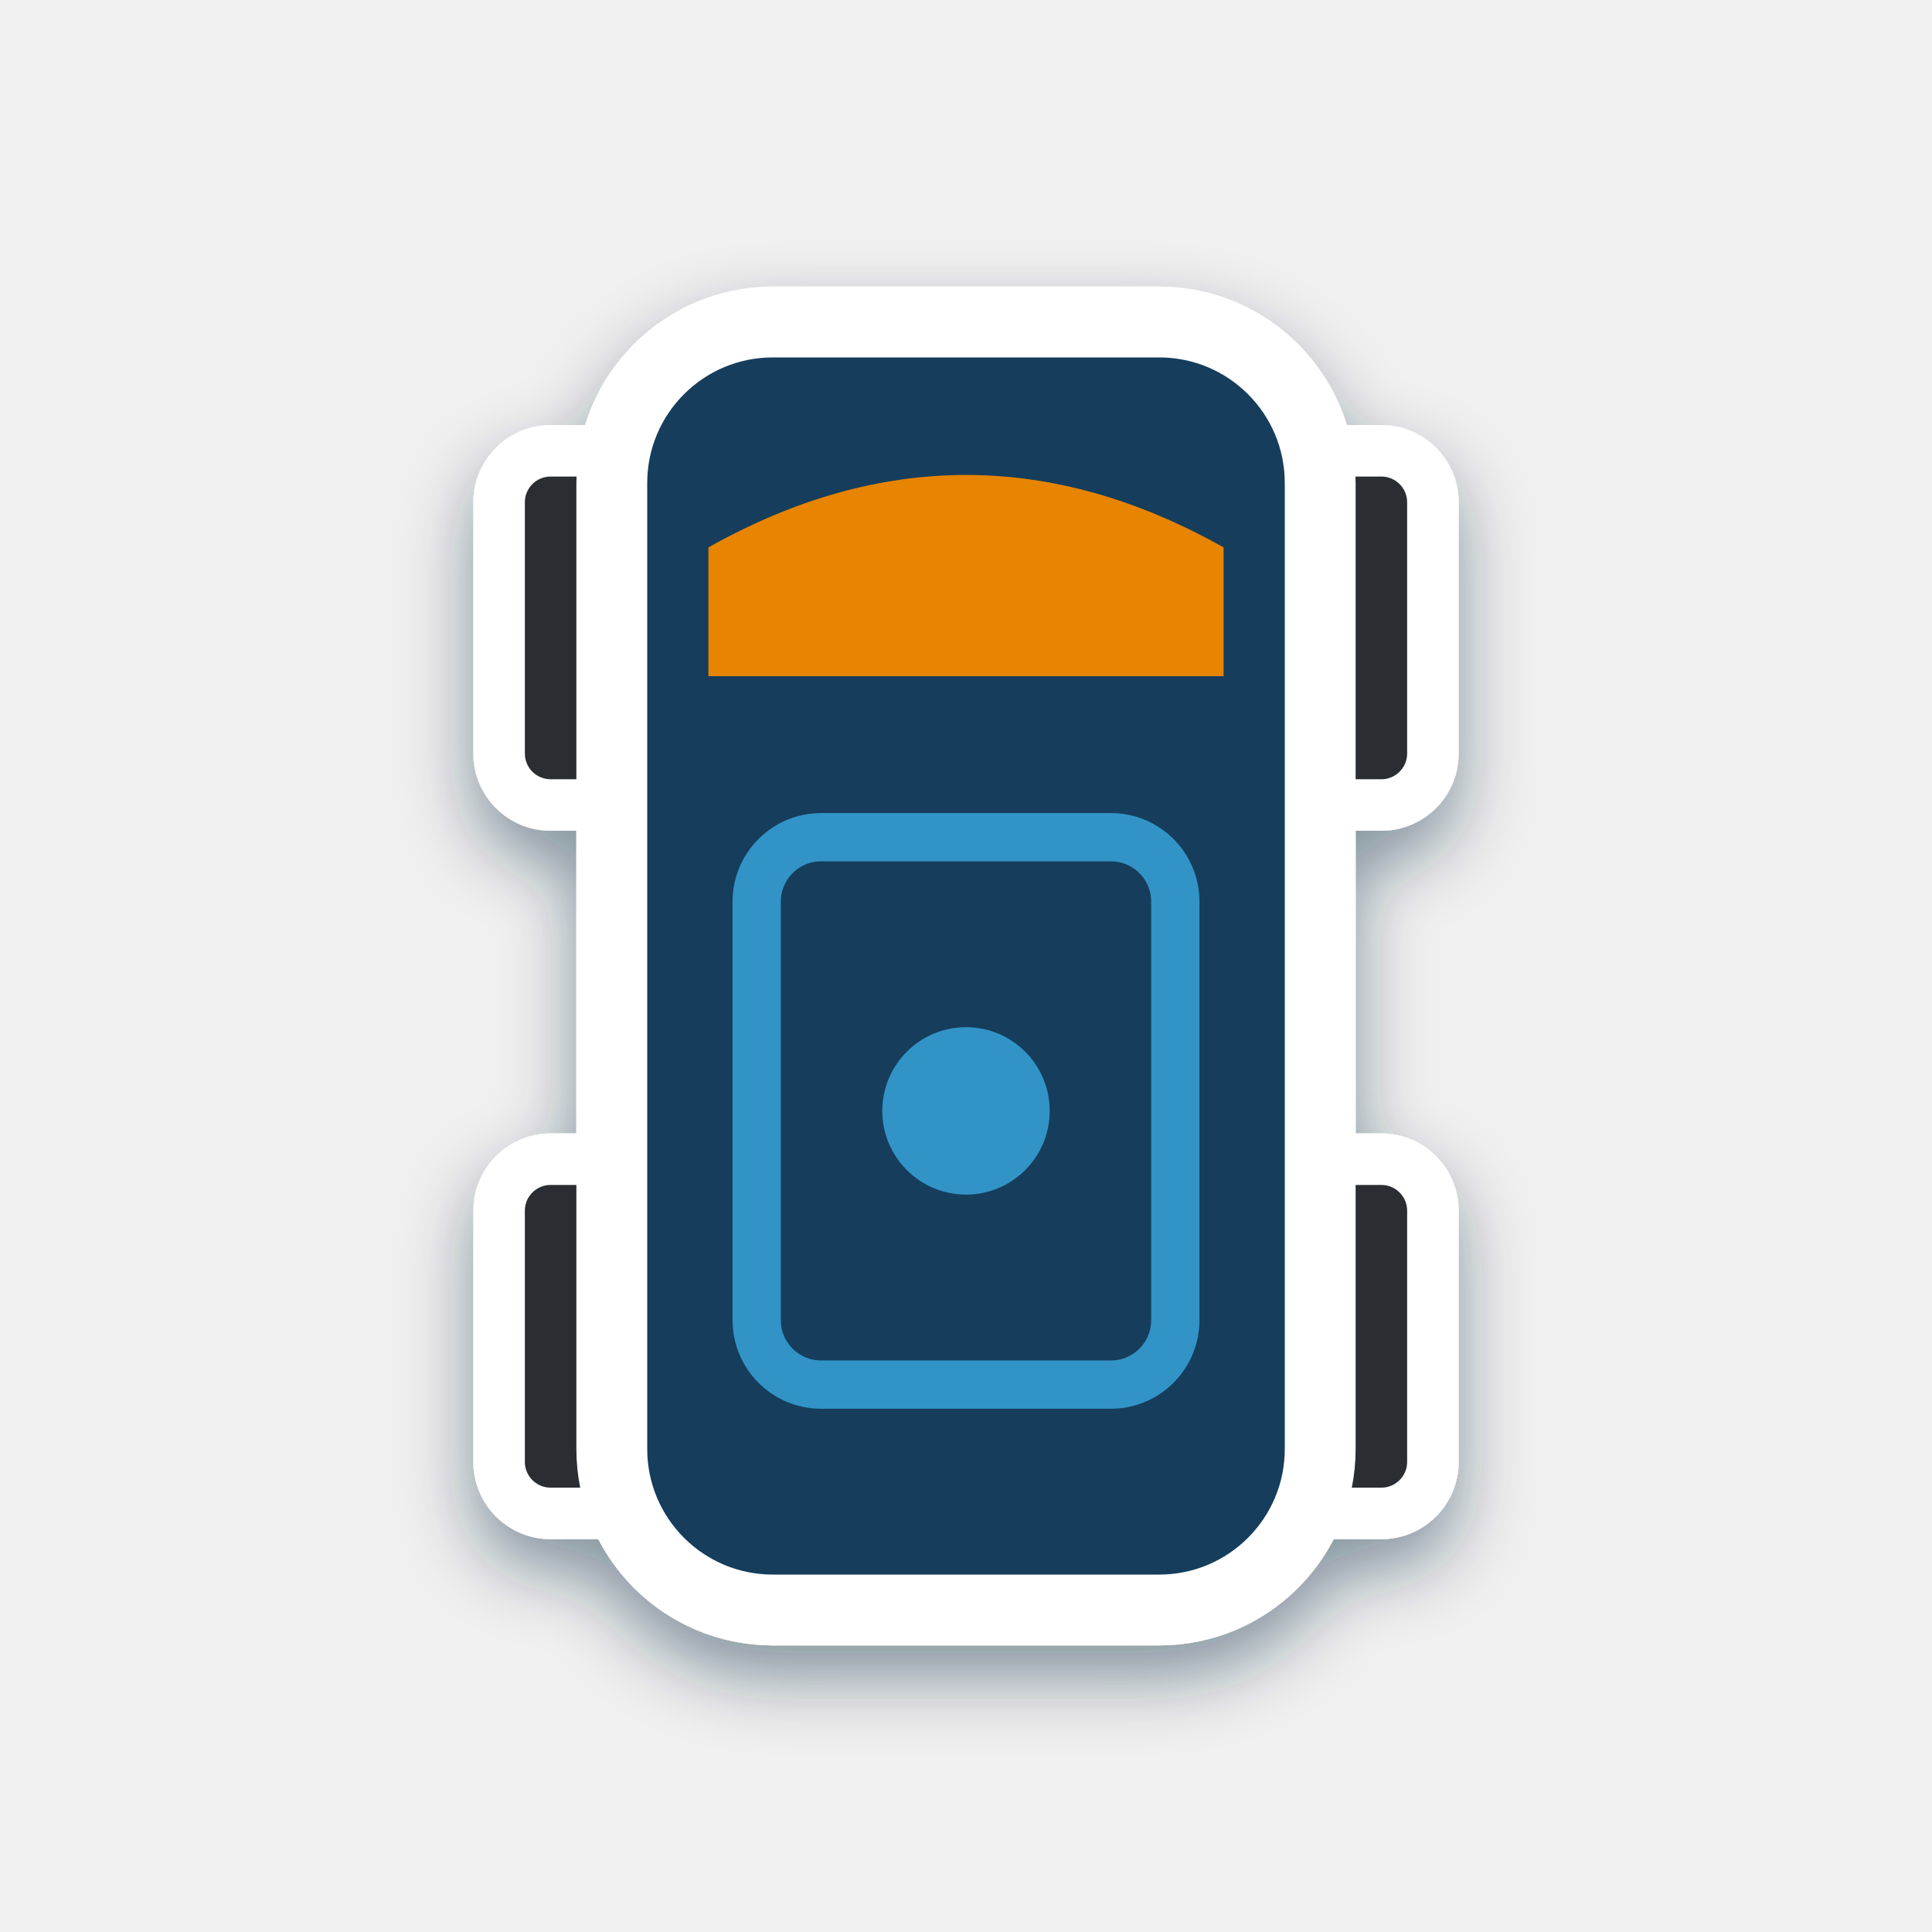
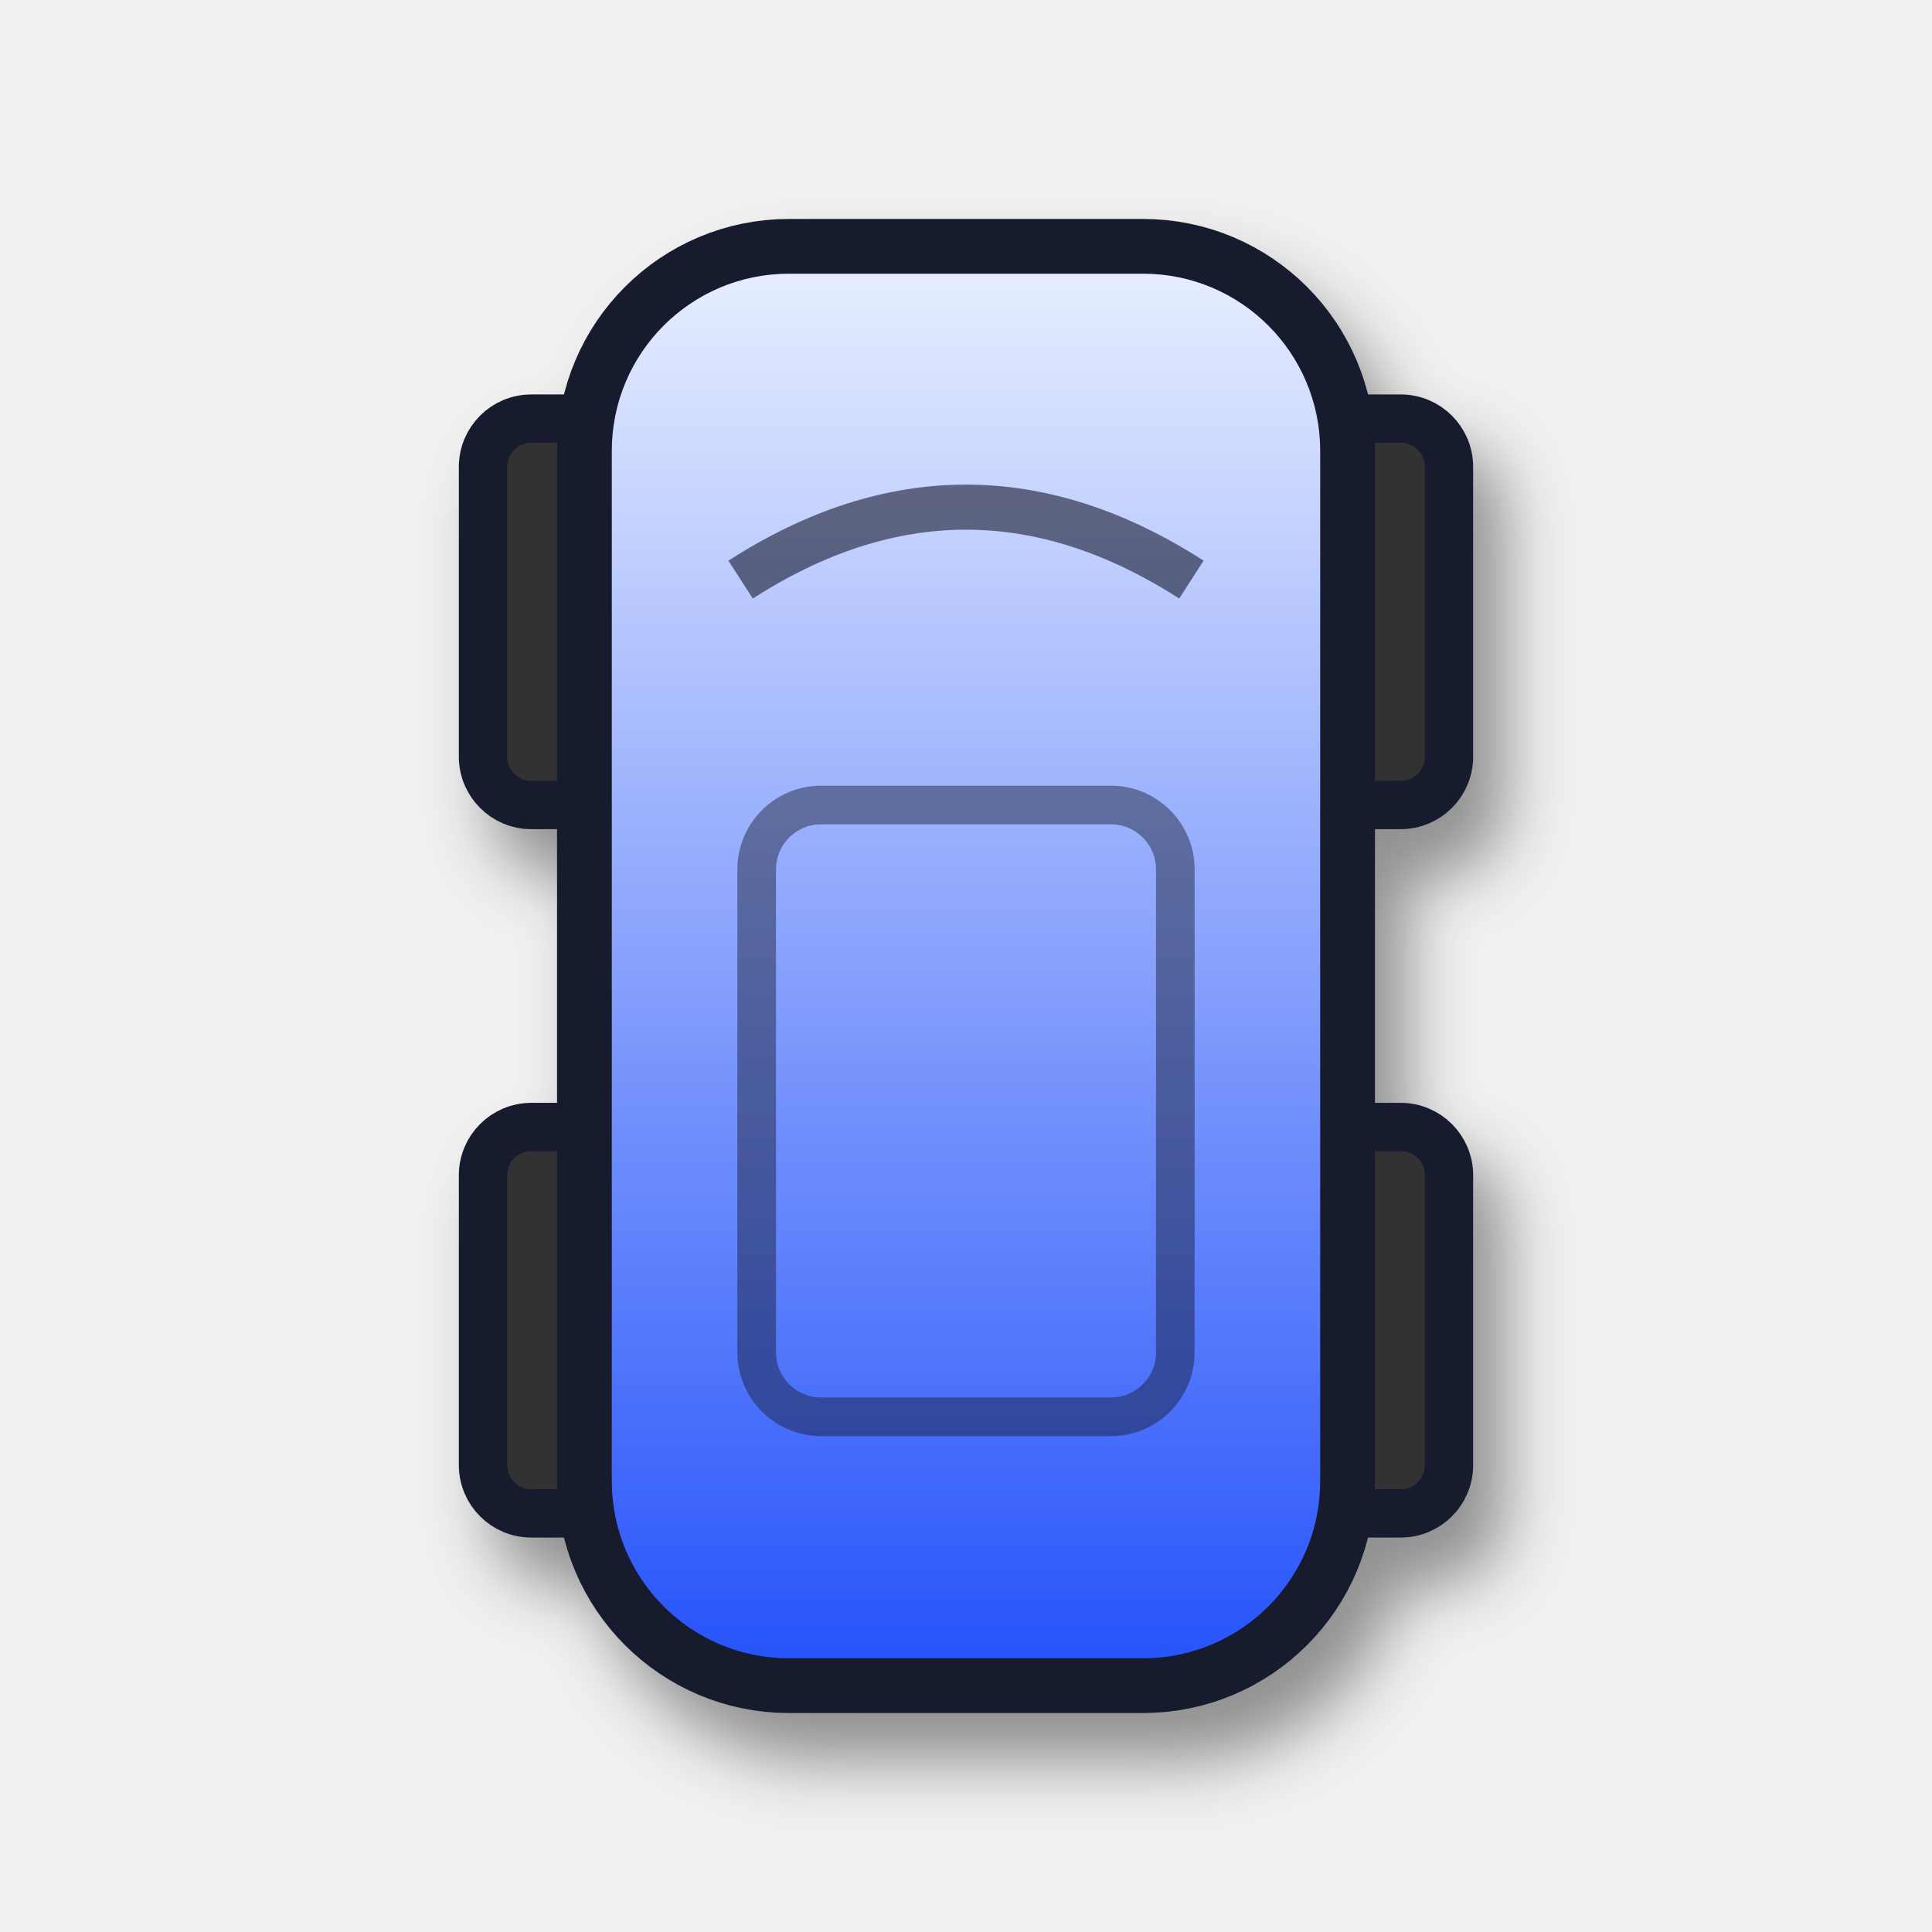
<svg xmlns="http://www.w3.org/2000/svg" width="60" height="60" viewBox="0 0 60 60">
  <defs>
    <filter id="s" x="-20%" y="-20%" width="140%" height="140%">
-       <feDropShadow dx="0" dy="1" stdDeviation="1.1" flood-color="#0d2a40" flood-opacity=".45" />
+       <feDropShadow dx="1" dy="1.5" stdDeviation="1" flood-color="#000" flood-opacity=".4" />
    </filter>
+     <linearGradient id="g" gradientUnits="userSpaceOnUse" x1="0" y1="6" x2="0" y2="54">
+       <stop offset="0" stop-color="#f1f6ff" />
+       <stop offset="1" stop-color="#1c4bfa" />
+     </linearGradient>
  </defs>
  <g filter="url(#s)">
-     <rect x="15.5" y="14" width="5" height="11" rx="1.6" fill="#2a2f33" stroke="#fff" stroke-width="1.6" />
-     <rect x="15.5" y="36" width="5" height="11" rx="1.6" fill="#2a2f33" stroke="#fff" stroke-width="1.6" />
-     <rect x="39.5" y="14" width="5" height="11" rx="1.6" fill="#2a2f33" stroke="#fff" stroke-width="1.6" />
-     <rect x="39.5" y="36" width="5" height="11" rx="1.6" fill="#2a2f33" stroke="#fff" stroke-width="1.6" />
-     <rect x="19" y="10" width="22" height="40" rx="5" fill="#133d5b" stroke="#fff" stroke-width="2.2" />
-     <path d="M22 17 Q30 12.5 38 17 V21 H22 Z" fill="#e78404" />
-     <rect x="23.5" y="26" width="13" height="17" rx="2" fill="none" stroke="#3093c7" stroke-width="1.5" />
-     <circle cx="30" cy="34.5" r="2.6" fill="#3093c7" />
+     <rect x="15" y="13" width="6" height="12" rx="1.5" fill="#333" stroke="#161a2e" stroke-width="1.5" />
+     <rect x="15" y="35" width="6" height="12" rx="1.5" fill="#333" stroke="#161a2e" stroke-width="1.5" />
+     <rect x="39" y="13" width="6" height="12" rx="1.5" fill="#333" stroke="#161a2e" stroke-width="1.5" />
+     <rect x="39" y="35" width="6" height="12" rx="1.5" fill="#333" stroke="#161a2e" stroke-width="1.5" />
+     <rect x="19.5" y="9" width="21" height="42" rx="5" fill="#161a2e" stroke="#161a2e" stroke-width="4.4" stroke-linejoin="round" stroke-linecap="round" />
+     <rect x="19.5" y="9" width="21" height="42" rx="5" fill="url(#g)" stroke="url(#g)" stroke-linecap="round" />
+     <path d="M23 18 Q30 13.5 37 18" fill="none" stroke="#161a2e" stroke-opacity=".6" stroke-width="1.4" />
+     <rect x="23.5" y="25" width="13" height="19" rx="2" fill="none" stroke="#161a2e" stroke-opacity=".45" stroke-width="1.2" />
  </g>
</svg>
